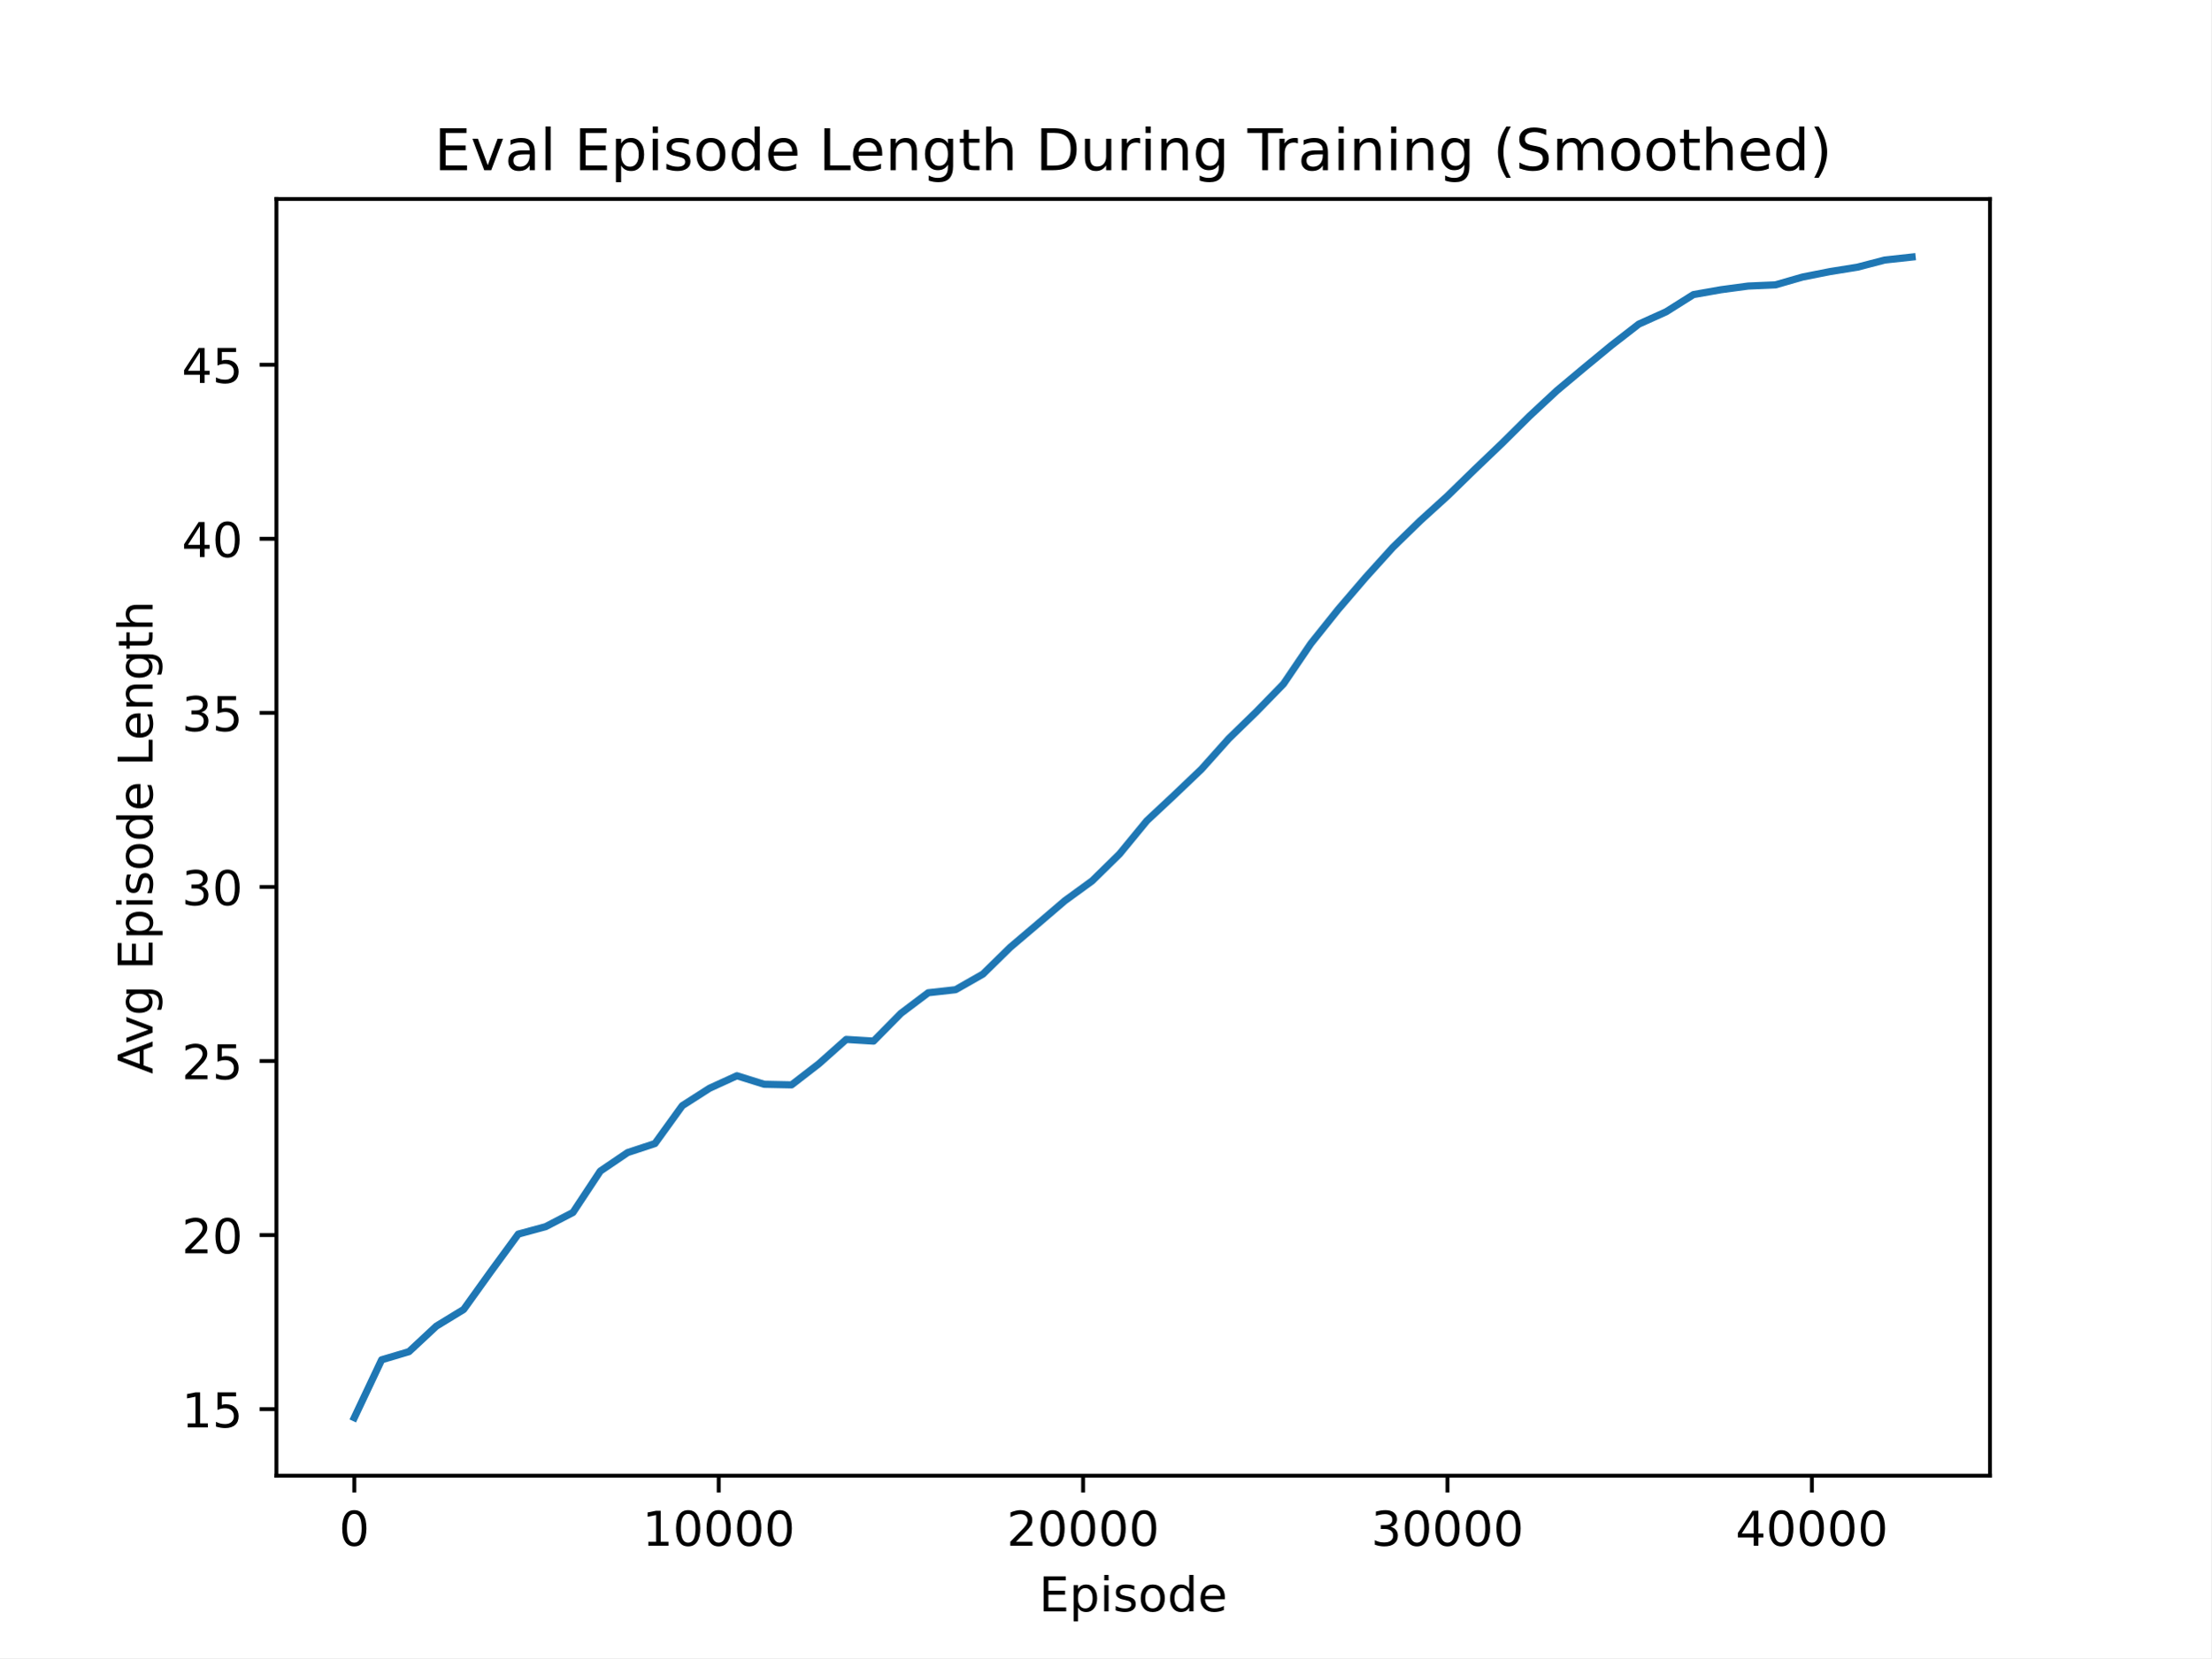
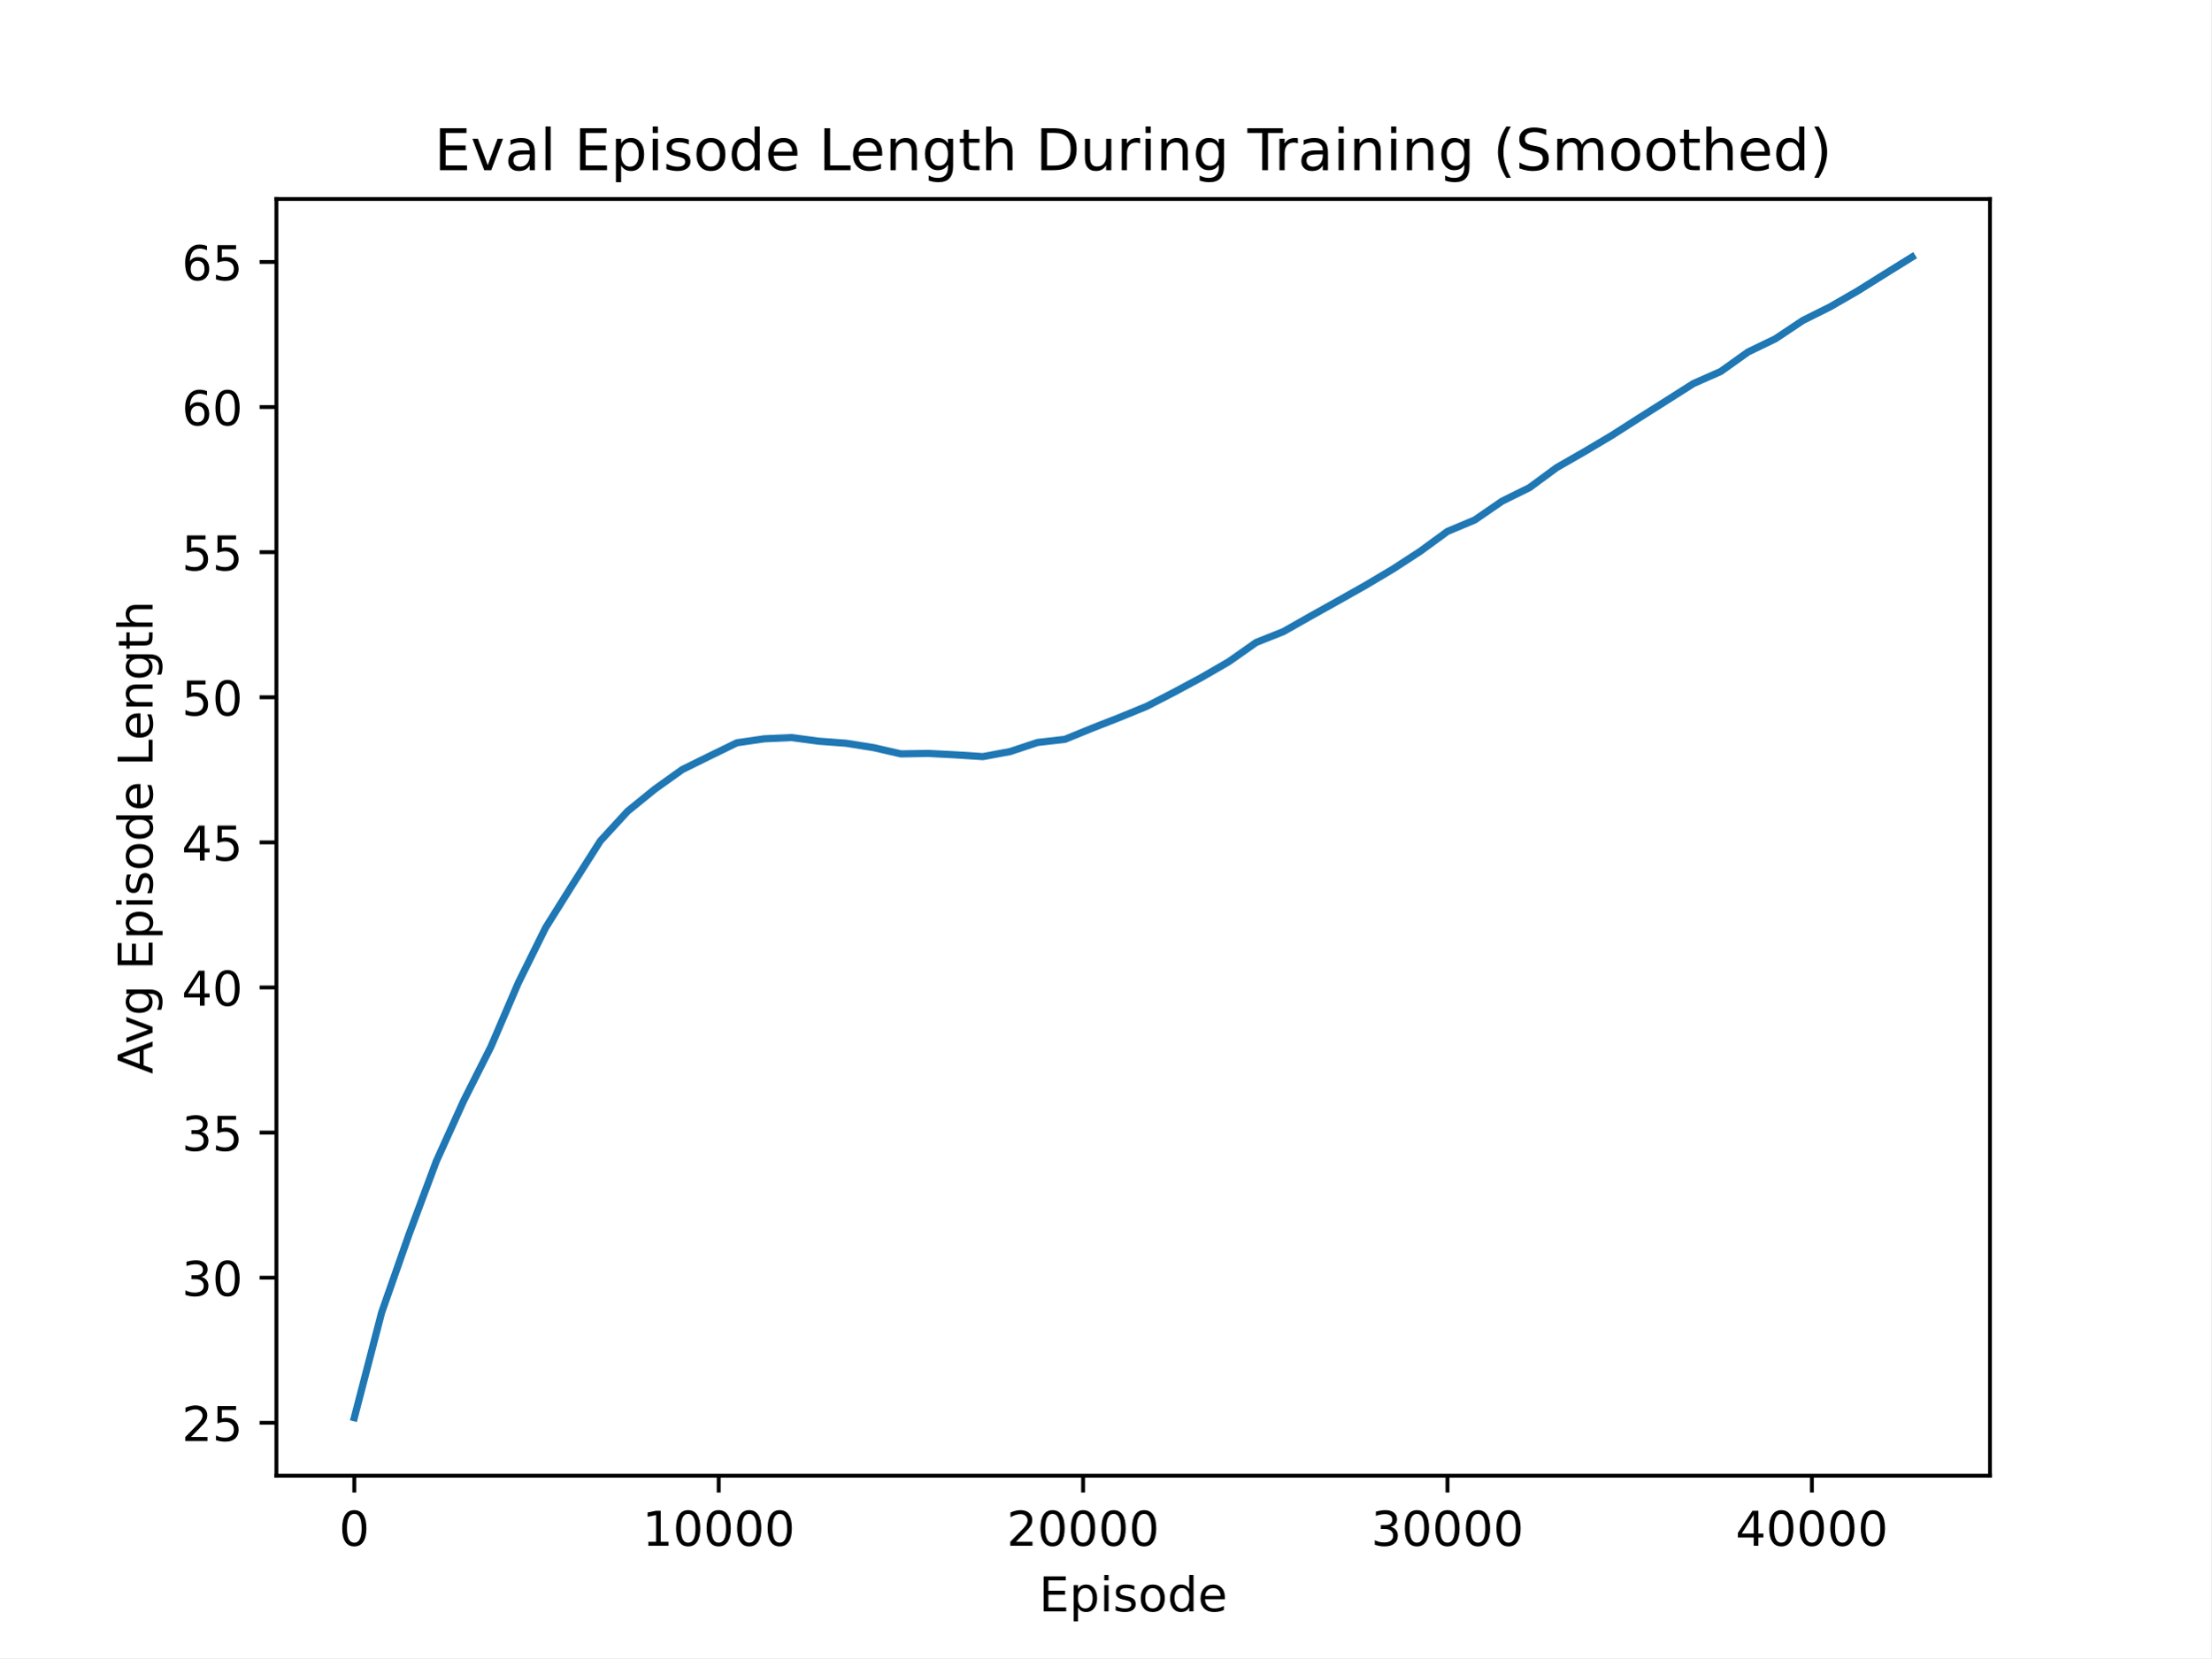
<svg xmlns="http://www.w3.org/2000/svg" xmlns:xlink="http://www.w3.org/1999/xlink" width="460.8pt" height="345.6pt" viewBox="0 0 460.8 345.6" version="1.1">
  <defs>
    <style type="text/css">*{stroke-linejoin: round; stroke-linecap: butt}</style>
  </defs>
  <g id="figure_1">
    <g id="patch_1">
      <path d="M 0 345.6  L 460.8 345.6  L 460.8 0  L 0 0  z " style="fill: #ffffff" />
    </g>
    <g id="axes_1">
      <g id="patch_2">
        <path d="M 57.6 307.584  L 414.72 307.584  L 414.72 41.472  L 57.6 41.472  z " style="fill: #ffffff" />
      </g>
      <g id="matplotlib.axis_1">
        <g id="xtick_1">
          <g id="line2d_1">
            <defs>
-               <path id="m9634bad3b2" d="M 0 0  L 0 3.5  " style="stroke: #000000; stroke-width: 0.8" />
+               <path id="m3e9a5127b5" d="M 0 0  L 0 3.5  " style="stroke: #000000; stroke-width: 0.8" />
            </defs>
            <g>
-               <use xlink:href="#m9634bad3b2" x="73.833" y="307.584" style="stroke: #000000; stroke-width: 0.8" />
+               <use xlink:href="#m3e9a5127b5" x="73.833" y="307.584" style="stroke: #000000; stroke-width: 0.8" />
            </g>
          </g>
          <g id="text_1">
            <g transform="translate(70.65148 322.1824) scale(0.1 -0.1)">
              <defs>
                <path id="DejaVuSans-30" d="M 2034 4250  Q 1547 4250 1301 3770  Q 1056 3291 1056 2328  Q 1056 1369 1301 889  Q 1547 409 2034 409  Q 2525 409 2770 889  Q 3016 1369 3016 2328  Q 3016 3291 2770 3770  Q 2525 4250 2034 4250  z M 2034 4750  Q 2819 4750 3233 4129  Q 3647 3509 3647 2328  Q 3647 1150 3233 529  Q 2819 -91 2034 -91  Q 1250 -91 836 529  Q 422 1150 422 2328  Q 422 3509 836 4129  Q 1250 4750 2034 4750  z " transform="scale(0.015625)" />
              </defs>
              <use xlink:href="#DejaVuSans-30" />
            </g>
          </g>
        </g>
        <g id="xtick_2">
          <g id="line2d_2">
            <g>
-               <use xlink:href="#m9634bad3b2" x="149.775" y="307.584" style="stroke: #000000; stroke-width: 0.8" />
+               <use xlink:href="#m3e9a5127b5" x="149.775" y="307.584" style="stroke: #000000; stroke-width: 0.8" />
            </g>
          </g>
          <g id="text_2">
            <g transform="translate(133.8691 322.1824) scale(0.1 -0.1)">
              <defs>
                <path id="DejaVuSans-31" d="M 794 531  L 1825 531  L 1825 4091  L 703 3866  L 703 4441  L 1819 4666  L 2450 4666  L 2450 531  L 3481 531  L 3481 0  L 794 0  L 794 531  z " transform="scale(0.015625)" />
              </defs>
              <use xlink:href="#DejaVuSans-31" />
              <use xlink:href="#DejaVuSans-30" x="63.623" />
              <use xlink:href="#DejaVuSans-30" x="127.246" />
              <use xlink:href="#DejaVuSans-30" x="190.869" />
              <use xlink:href="#DejaVuSans-30" x="254.492" />
            </g>
          </g>
        </g>
        <g id="xtick_3">
          <g id="line2d_3">
            <g>
-               <use xlink:href="#m9634bad3b2" x="225.718" y="307.584" style="stroke: #000000; stroke-width: 0.8" />
+               <use xlink:href="#m3e9a5127b5" x="225.718" y="307.584" style="stroke: #000000; stroke-width: 0.8" />
            </g>
          </g>
          <g id="text_3">
            <g transform="translate(209.8116 322.1824) scale(0.1 -0.1)">
              <defs>
                <path id="DejaVuSans-32" d="M 1228 531  L 3431 531  L 3431 0  L 469 0  L 469 531  Q 828 903 1448 1529  Q 2069 2156 2228 2338  Q 2531 2678 2651 2914  Q 2772 3150 2772 3378  Q 2772 3750 2511 3984  Q 2250 4219 1831 4219  Q 1534 4219 1204 4116  Q 875 4013 500 3803  L 500 4441  Q 881 4594 1212 4672  Q 1544 4750 1819 4750  Q 2544 4750 2975 4387  Q 3406 4025 3406 3419  Q 3406 3131 3298 2873  Q 3191 2616 2906 2266  Q 2828 2175 2409 1742  Q 1991 1309 1228 531  z " transform="scale(0.015625)" />
              </defs>
              <use xlink:href="#DejaVuSans-32" />
              <use xlink:href="#DejaVuSans-30" x="63.623" />
              <use xlink:href="#DejaVuSans-30" x="127.246" />
              <use xlink:href="#DejaVuSans-30" x="190.869" />
              <use xlink:href="#DejaVuSans-30" x="254.492" />
            </g>
          </g>
        </g>
        <g id="xtick_4">
          <g id="line2d_4">
            <g>
-               <use xlink:href="#m9634bad3b2" x="301.66" y="307.584" style="stroke: #000000; stroke-width: 0.8" />
+               <use xlink:href="#m3e9a5127b5" x="301.66" y="307.584" style="stroke: #000000; stroke-width: 0.8" />
            </g>
          </g>
          <g id="text_4">
            <g transform="translate(285.7542 322.1824) scale(0.1 -0.1)">
              <defs>
                <path id="DejaVuSans-33" d="M 2597 2516  Q 3050 2419 3304 2112  Q 3559 1806 3559 1356  Q 3559 666 3084 287  Q 2609 -91 1734 -91  Q 1441 -91 1130 -33  Q 819 25 488 141  L 488 750  Q 750 597 1062 519  Q 1375 441 1716 441  Q 2309 441 2620 675  Q 2931 909 2931 1356  Q 2931 1769 2642 2001  Q 2353 2234 1838 2234  L 1294 2234  L 1294 2753  L 1863 2753  Q 2328 2753 2575 2939  Q 2822 3125 2822 3475  Q 2822 3834 2567 4026  Q 2313 4219 1838 4219  Q 1578 4219 1281 4162  Q 984 4106 628 3988  L 628 4550  Q 988 4650 1302 4700  Q 1616 4750 1894 4750  Q 2613 4750 3031 4423  Q 3450 4097 3450 3541  Q 3450 3153 3228 2886  Q 3006 2619 2597 2516  z " transform="scale(0.015625)" />
              </defs>
              <use xlink:href="#DejaVuSans-33" />
              <use xlink:href="#DejaVuSans-30" x="63.623" />
              <use xlink:href="#DejaVuSans-30" x="127.246" />
              <use xlink:href="#DejaVuSans-30" x="190.869" />
              <use xlink:href="#DejaVuSans-30" x="254.492" />
            </g>
          </g>
        </g>
        <g id="xtick_5">
          <g id="line2d_5">
            <g>
-               <use xlink:href="#m9634bad3b2" x="377.603" y="307.584" style="stroke: #000000; stroke-width: 0.8" />
+               <use xlink:href="#m3e9a5127b5" x="377.603" y="307.584" style="stroke: #000000; stroke-width: 0.8" />
            </g>
          </g>
          <g id="text_5">
            <g transform="translate(361.6968 322.1824) scale(0.1 -0.1)">
              <defs>
                <path id="DejaVuSans-34" d="M 2419 4116  L 825 1625  L 2419 1625  L 2419 4116  z M 2253 4666  L 3047 4666  L 3047 1625  L 3713 1625  L 3713 1100  L 3047 1100  L 3047 0  L 2419 0  L 2419 1100  L 313 1100  L 313 1709  L 2253 4666  z " transform="scale(0.015625)" />
              </defs>
              <use xlink:href="#DejaVuSans-34" />
              <use xlink:href="#DejaVuSans-30" x="63.623" />
              <use xlink:href="#DejaVuSans-30" x="127.246" />
              <use xlink:href="#DejaVuSans-30" x="190.869" />
              <use xlink:href="#DejaVuSans-30" x="254.492" />
            </g>
          </g>
        </g>
        <g id="text_6">
          <g transform="translate(216.5225 335.8606) scale(0.1 -0.1)">
            <defs>
              <path id="DejaVuSans-45" d="M 628 4666  L 3578 4666  L 3578 4134  L 1259 4134  L 1259 2753  L 3481 2753  L 3481 2222  L 1259 2222  L 1259 531  L 3634 531  L 3634 0  L 628 0  L 628 4666  z " transform="scale(0.015625)" />
              <path id="DejaVuSans-70" d="M 1159 525  L 1159 -1331  L 581 -1331  L 581 3500  L 1159 3500  L 1159 2969  Q 1341 3281 1617 3432  Q 1894 3584 2278 3584  Q 2916 3584 3314 3078  Q 3713 2572 3713 1747  Q 3713 922 3314 415  Q 2916 -91 2278 -91  Q 1894 -91 1617 61  Q 1341 213 1159 525  z M 3116 1747  Q 3116 2381 2855 2742  Q 2594 3103 2138 3103  Q 1681 3103 1420 2742  Q 1159 2381 1159 1747  Q 1159 1113 1420 752  Q 1681 391 2138 391  Q 2594 391 2855 752  Q 3116 1113 3116 1747  z " transform="scale(0.015625)" />
              <path id="DejaVuSans-69" d="M 603 3500  L 1178 3500  L 1178 0  L 603 0  L 603 3500  z M 603 4863  L 1178 4863  L 1178 4134  L 603 4134  L 603 4863  z " transform="scale(0.015625)" />
              <path id="DejaVuSans-73" d="M 2834 3397  L 2834 2853  Q 2591 2978 2328 3040  Q 2066 3103 1784 3103  Q 1356 3103 1142 2972  Q 928 2841 928 2578  Q 928 2378 1081 2264  Q 1234 2150 1697 2047  L 1894 2003  Q 2506 1872 2764 1633  Q 3022 1394 3022 966  Q 3022 478 2636 193  Q 2250 -91 1575 -91  Q 1294 -91 989 -36  Q 684 19 347 128  L 347 722  Q 666 556 975 473  Q 1284 391 1588 391  Q 1994 391 2212 530  Q 2431 669 2431 922  Q 2431 1156 2273 1281  Q 2116 1406 1581 1522  L 1381 1569  Q 847 1681 609 1914  Q 372 2147 372 2553  Q 372 3047 722 3315  Q 1072 3584 1716 3584  Q 2034 3584 2315 3537  Q 2597 3491 2834 3397  z " transform="scale(0.015625)" />
              <path id="DejaVuSans-6f" d="M 1959 3097  Q 1497 3097 1228 2736  Q 959 2375 959 1747  Q 959 1119 1226 758  Q 1494 397 1959 397  Q 2419 397 2687 759  Q 2956 1122 2956 1747  Q 2956 2369 2687 2733  Q 2419 3097 1959 3097  z M 1959 3584  Q 2709 3584 3137 3096  Q 3566 2609 3566 1747  Q 3566 888 3137 398  Q 2709 -91 1959 -91  Q 1206 -91 779 398  Q 353 888 353 1747  Q 353 2609 779 3096  Q 1206 3584 1959 3584  z " transform="scale(0.015625)" />
              <path id="DejaVuSans-64" d="M 2906 2969  L 2906 4863  L 3481 4863  L 3481 0  L 2906 0  L 2906 525  Q 2725 213 2448 61  Q 2172 -91 1784 -91  Q 1150 -91 751 415  Q 353 922 353 1747  Q 353 2572 751 3078  Q 1150 3584 1784 3584  Q 2172 3584 2448 3432  Q 2725 3281 2906 2969  z M 947 1747  Q 947 1113 1208 752  Q 1469 391 1925 391  Q 2381 391 2643 752  Q 2906 1113 2906 1747  Q 2906 2381 2643 2742  Q 2381 3103 1925 3103  Q 1469 3103 1208 2742  Q 947 2381 947 1747  z " transform="scale(0.015625)" />
              <path id="DejaVuSans-65" d="M 3597 1894  L 3597 1613  L 953 1613  Q 991 1019 1311 708  Q 1631 397 2203 397  Q 2534 397 2845 478  Q 3156 559 3463 722  L 3463 178  Q 3153 47 2828 -22  Q 2503 -91 2169 -91  Q 1331 -91 842 396  Q 353 884 353 1716  Q 353 2575 817 3079  Q 1281 3584 2069 3584  Q 2775 3584 3186 3129  Q 3597 2675 3597 1894  z M 3022 2063  Q 3016 2534 2758 2815  Q 2500 3097 2075 3097  Q 1594 3097 1305 2825  Q 1016 2553 972 2059  L 3022 2063  z " transform="scale(0.015625)" />
            </defs>
            <use xlink:href="#DejaVuSans-45" />
            <use xlink:href="#DejaVuSans-70" x="63.184" />
            <use xlink:href="#DejaVuSans-69" x="126.66" />
            <use xlink:href="#DejaVuSans-73" x="154.443" />
            <use xlink:href="#DejaVuSans-6f" x="206.543" />
            <use xlink:href="#DejaVuSans-64" x="267.725" />
            <use xlink:href="#DejaVuSans-65" x="331.201" />
          </g>
        </g>
      </g>
      <g id="matplotlib.axis_2">
        <g id="ytick_1">
          <g id="line2d_6">
            <defs>
-               <path id="me695f128b9" d="M 0 0  L -3.5 0  " style="stroke: #000000; stroke-width: 0.8" />
+               <path id="mef4257ce85" d="M 0 0  L -3.5 0  " style="stroke: #000000; stroke-width: 0.8" />
            </defs>
            <g>
-               <use xlink:href="#me695f128b9" x="57.6" y="293.715" style="stroke: #000000; stroke-width: 0.8" />
+               <use xlink:href="#mef4257ce85" x="57.6" y="296.553" style="stroke: #000000; stroke-width: 0.8" />
            </g>
          </g>
          <g id="text_7">
-             <g transform="translate(37.875 297.5147) scale(0.1 -0.1)">
+             <g transform="translate(37.875 300.3518) scale(0.1 -0.1)">
              <defs>
                <path id="DejaVuSans-35" d="M 691 4666  L 3169 4666  L 3169 4134  L 1269 4134  L 1269 2991  Q 1406 3038 1543 3061  Q 1681 3084 1819 3084  Q 2600 3084 3056 2656  Q 3513 2228 3513 1497  Q 3513 744 3044 326  Q 2575 -91 1722 -91  Q 1428 -91 1123 -41  Q 819 9 494 109  L 494 744  Q 775 591 1075 516  Q 1375 441 1709 441  Q 2250 441 2565 725  Q 2881 1009 2881 1497  Q 2881 1984 2565 2268  Q 2250 2553 1709 2553  Q 1456 2553 1204 2497  Q 953 2441 691 2322  L 691 4666  z " transform="scale(0.015625)" />
              </defs>
-               <use xlink:href="#DejaVuSans-31" />
+               <use xlink:href="#DejaVuSans-32" />
              <use xlink:href="#DejaVuSans-35" x="63.623" />
            </g>
          </g>
        </g>
        <g id="ytick_2">
          <g id="line2d_7">
            <g>
-               <use xlink:href="#me695f128b9" x="57.6" y="257.432" style="stroke: #000000; stroke-width: 0.8" />
+               <use xlink:href="#mef4257ce85" x="57.6" y="266.308" style="stroke: #000000; stroke-width: 0.8" />
            </g>
          </g>
          <g id="text_8">
-             <g transform="translate(37.875 261.2315) scale(0.1 -0.1)">
-               <use xlink:href="#DejaVuSans-32" />
+             <g transform="translate(37.875 270.1073) scale(0.1 -0.1)">
+               <use xlink:href="#DejaVuSans-33" />
              <use xlink:href="#DejaVuSans-30" x="63.623" />
            </g>
          </g>
        </g>
        <g id="ytick_3">
          <g id="line2d_8">
            <g>
-               <use xlink:href="#me695f128b9" x="57.6" y="221.149" style="stroke: #000000; stroke-width: 0.8" />
+               <use xlink:href="#mef4257ce85" x="57.6" y="236.064" style="stroke: #000000; stroke-width: 0.8" />
            </g>
          </g>
          <g id="text_9">
-             <g transform="translate(37.875 224.9482) scale(0.1 -0.1)">
-               <use xlink:href="#DejaVuSans-32" />
+             <g transform="translate(37.875 239.8628) scale(0.1 -0.1)">
+               <use xlink:href="#DejaVuSans-33" />
              <use xlink:href="#DejaVuSans-35" x="63.623" />
            </g>
          </g>
        </g>
        <g id="ytick_4">
          <g id="line2d_9">
            <g>
-               <use xlink:href="#me695f128b9" x="57.6" y="184.866" style="stroke: #000000; stroke-width: 0.8" />
+               <use xlink:href="#mef4257ce85" x="57.6" y="205.819" style="stroke: #000000; stroke-width: 0.8" />
            </g>
          </g>
          <g id="text_10">
-             <g transform="translate(37.875 188.665) scale(0.1 -0.1)">
-               <use xlink:href="#DejaVuSans-33" />
+             <g transform="translate(37.875 209.6182) scale(0.1 -0.1)">
+               <use xlink:href="#DejaVuSans-34" />
              <use xlink:href="#DejaVuSans-30" x="63.623" />
            </g>
          </g>
        </g>
        <g id="ytick_5">
          <g id="line2d_10">
            <g>
-               <use xlink:href="#me695f128b9" x="57.6" y="148.583" style="stroke: #000000; stroke-width: 0.8" />
+               <use xlink:href="#mef4257ce85" x="57.6" y="175.574" style="stroke: #000000; stroke-width: 0.8" />
            </g>
          </g>
          <g id="text_11">
-             <g transform="translate(37.875 152.3818) scale(0.1 -0.1)">
-               <use xlink:href="#DejaVuSans-33" />
+             <g transform="translate(37.875 179.3737) scale(0.1 -0.1)">
+               <use xlink:href="#DejaVuSans-34" />
              <use xlink:href="#DejaVuSans-35" x="63.623" />
            </g>
          </g>
        </g>
        <g id="ytick_6">
          <g id="line2d_11">
            <g>
-               <use xlink:href="#me695f128b9" x="57.6" y="112.299" style="stroke: #000000; stroke-width: 0.8" />
+               <use xlink:href="#mef4257ce85" x="57.6" y="145.33" style="stroke: #000000; stroke-width: 0.8" />
            </g>
          </g>
          <g id="text_12">
-             <g transform="translate(37.875 116.0986) scale(0.1 -0.1)">
-               <use xlink:href="#DejaVuSans-34" />
+             <g transform="translate(37.875 149.1291) scale(0.1 -0.1)">
+               <use xlink:href="#DejaVuSans-35" />
              <use xlink:href="#DejaVuSans-30" x="63.623" />
            </g>
          </g>
        </g>
        <g id="ytick_7">
          <g id="line2d_12">
            <g>
-               <use xlink:href="#me695f128b9" x="57.6" y="76.016" style="stroke: #000000; stroke-width: 0.8" />
+               <use xlink:href="#mef4257ce85" x="57.6" y="115.085" style="stroke: #000000; stroke-width: 0.8" />
            </g>
          </g>
          <g id="text_13">
-             <g transform="translate(37.875 79.8154) scale(0.1 -0.1)">
-               <use xlink:href="#DejaVuSans-34" />
-               <use xlink:href="#DejaVuSans-35" x="63.623" />
-             </g>
-           </g>
-         </g>
-         <g id="text_14">
+             <g transform="translate(37.875 118.8846) scale(0.1 -0.1)">
+               <use xlink:href="#DejaVuSans-35" />
+               <use xlink:href="#DejaVuSans-35" x="63.623" />
+             </g>
+           </g>
+         </g>
+         <g id="ytick_8">
+           <g id="line2d_13">
+             <g>
+               <use xlink:href="#mef4257ce85" x="57.6" y="84.841" style="stroke: #000000; stroke-width: 0.8" />
+             </g>
+           </g>
+           <g id="text_14">
+             <g transform="translate(37.875 88.64007) scale(0.1 -0.1)">
+               <defs>
+                 <path id="DejaVuSans-36" d="M 2113 2584  Q 1688 2584 1439 2293  Q 1191 2003 1191 1497  Q 1191 994 1439 701  Q 1688 409 2113 409  Q 2538 409 2786 701  Q 3034 994 3034 1497  Q 3034 2003 2786 2293  Q 2538 2584 2113 2584  z M 3366 4563  L 3366 3988  Q 3128 4100 2886 4159  Q 2644 4219 2406 4219  Q 1781 4219 1451 3797  Q 1122 3375 1075 2522  Q 1259 2794 1537 2939  Q 1816 3084 2150 3084  Q 2853 3084 3261 2657  Q 3669 2231 3669 1497  Q 3669 778 3244 343  Q 2819 -91 2113 -91  Q 1303 -91 875 529  Q 447 1150 447 2328  Q 447 3434 972 4092  Q 1497 4750 2381 4750  Q 2619 4750 2861 4703  Q 3103 4656 3366 4563  z " transform="scale(0.015625)" />
+               </defs>
+               <use xlink:href="#DejaVuSans-36" />
+               <use xlink:href="#DejaVuSans-30" x="63.623" />
+             </g>
+           </g>
+         </g>
+         <g id="ytick_9">
+           <g id="line2d_14">
+             <g>
+               <use xlink:href="#mef4257ce85" x="57.6" y="54.596" style="stroke: #000000; stroke-width: 0.8" />
+             </g>
+           </g>
+           <g id="text_15">
+             <g transform="translate(37.875 58.39553) scale(0.1 -0.1)">
+               <use xlink:href="#DejaVuSans-36" />
+               <use xlink:href="#DejaVuSans-35" x="63.623" />
+             </g>
+           </g>
+         </g>
+         <g id="text_16">
          <g transform="translate(31.79531 223.8507) rotate(-90) scale(0.1 -0.1)">
            <defs>
              <path id="DejaVuSans-41" d="M 2188 4044  L 1331 1722  L 3047 1722  L 2188 4044  z M 1831 4666  L 2547 4666  L 4325 0  L 3669 0  L 3244 1197  L 1141 1197  L 716 0  L 50 0  L 1831 4666  z " transform="scale(0.015625)" />
              <path id="DejaVuSans-76" d="M 191 3500  L 800 3500  L 1894 563  L 2988 3500  L 3597 3500  L 2284 0  L 1503 0  L 191 3500  z " transform="scale(0.015625)" />
              <path id="DejaVuSans-67" d="M 2906 1791  Q 2906 2416 2648 2759  Q 2391 3103 1925 3103  Q 1463 3103 1205 2759  Q 947 2416 947 1791  Q 947 1169 1205 825  Q 1463 481 1925 481  Q 2391 481 2648 825  Q 2906 1169 2906 1791  z M 3481 434  Q 3481 -459 3084 -895  Q 2688 -1331 1869 -1331  Q 1566 -1331 1297 -1286  Q 1028 -1241 775 -1147  L 775 -588  Q 1028 -725 1275 -790  Q 1522 -856 1778 -856  Q 2344 -856 2625 -561  Q 2906 -266 2906 331  L 2906 616  Q 2728 306 2450 153  Q 2172 0 1784 0  Q 1141 0 747 490  Q 353 981 353 1791  Q 353 2603 747 3093  Q 1141 3584 1784 3584  Q 2172 3584 2450 3431  Q 2728 3278 2906 2969  L 2906 3500  L 3481 3500  L 3481 434  z " transform="scale(0.015625)" />
              <path id="DejaVuSans-20" transform="scale(0.015625)" />
              <path id="DejaVuSans-4c" d="M 628 4666  L 1259 4666  L 1259 531  L 3531 531  L 3531 0  L 628 0  L 628 4666  z " transform="scale(0.015625)" />
              <path id="DejaVuSans-6e" d="M 3513 2113  L 3513 0  L 2938 0  L 2938 2094  Q 2938 2591 2744 2837  Q 2550 3084 2163 3084  Q 1697 3084 1428 2787  Q 1159 2491 1159 1978  L 1159 0  L 581 0  L 581 3500  L 1159 3500  L 1159 2956  Q 1366 3272 1645 3428  Q 1925 3584 2291 3584  Q 2894 3584 3203 3211  Q 3513 2838 3513 2113  z " transform="scale(0.015625)" />
              <path id="DejaVuSans-74" d="M 1172 4494  L 1172 3500  L 2356 3500  L 2356 3053  L 1172 3053  L 1172 1153  Q 1172 725 1289 603  Q 1406 481 1766 481  L 2356 481  L 2356 0  L 1766 0  Q 1100 0 847 248  Q 594 497 594 1153  L 594 3053  L 172 3053  L 172 3500  L 594 3500  L 594 4494  L 1172 4494  z " transform="scale(0.015625)" />
              <path id="DejaVuSans-68" d="M 3513 2113  L 3513 0  L 2938 0  L 2938 2094  Q 2938 2591 2744 2837  Q 2550 3084 2163 3084  Q 1697 3084 1428 2787  Q 1159 2491 1159 1978  L 1159 0  L 581 0  L 581 4863  L 1159 4863  L 1159 2956  Q 1366 3272 1645 3428  Q 1925 3584 2291 3584  Q 2894 3584 3203 3211  Q 3513 2838 3513 2113  z " transform="scale(0.015625)" />
            </defs>
            <use xlink:href="#DejaVuSans-41" />
            <use xlink:href="#DejaVuSans-76" x="62.533" />
            <use xlink:href="#DejaVuSans-67" x="121.713" />
            <use xlink:href="#DejaVuSans-20" x="185.189" />
            <use xlink:href="#DejaVuSans-45" x="216.977" />
            <use xlink:href="#DejaVuSans-70" x="280.16" />
            <use xlink:href="#DejaVuSans-69" x="343.637" />
            <use xlink:href="#DejaVuSans-73" x="371.42" />
            <use xlink:href="#DejaVuSans-6f" x="423.52" />
            <use xlink:href="#DejaVuSans-64" x="484.701" />
            <use xlink:href="#DejaVuSans-65" x="548.178" />
            <use xlink:href="#DejaVuSans-20" x="609.701" />
            <use xlink:href="#DejaVuSans-4c" x="641.488" />
            <use xlink:href="#DejaVuSans-65" x="695.451" />
            <use xlink:href="#DejaVuSans-6e" x="756.975" />
            <use xlink:href="#DejaVuSans-67" x="820.354" />
            <use xlink:href="#DejaVuSans-74" x="883.83" />
            <use xlink:href="#DejaVuSans-68" x="923.039" />
          </g>
        </g>
      </g>
-       <g id="line2d_13">
-         <path d="M 73.833 295.488  L 79.528 283.43  L 85.224 281.73  L 90.92 276.42  L 96.616 272.943  L 102.311 265.006  L 108.007 257.226  L 113.703 255.679  L 119.398 252.725  L 125.094 244.1  L 130.79 240.235  L 136.485 238.357  L 142.181 230.466  L 147.877 226.822  L 153.572 224.22  L 159.268 226.001  L 164.964 226.121  L 170.66 221.719  L 176.355 216.648  L 182.051 216.996  L 187.747 211.22  L 193.442 206.923  L 199.138 206.285  L 204.834 203.041  L 210.529 197.455  L 216.225 192.615  L 221.921 187.739  L 227.616 183.595  L 233.312 178.002  L 239.008 171.07  L 244.704 165.744  L 250.399 160.311  L 256.095 153.937  L 261.791 148.396  L 267.486 142.551  L 273.182 134.151  L 278.878 127.031  L 284.573 120.392  L 290.269 114.093  L 295.965 108.549  L 301.66 103.38  L 307.356 97.825  L 313.052 92.379  L 318.748 86.73  L 324.443 81.433  L 330.139 76.665  L 335.835 71.968  L 341.53 67.551  L 347.226 64.983  L 352.922 61.396  L 358.617 60.388  L 364.313 59.618  L 370.009 59.369  L 375.704 57.727  L 381.4 56.6  L 387.096 55.681  L 392.792 54.192  L 398.487 53.568  " clip-path="url(#p0192cb2b19)" style="fill: none; stroke: #1f77b4; stroke-width: 1.5; stroke-linecap: square" />
+       <g id="line2d_15">
+         <path d="M 73.833 295.488  L 79.528 273.579  L 85.224 257.312  L 90.92 242.054  L 96.616 229.457  L 102.311 218.156  L 108.007 204.87  L 113.703 193.356  L 119.398 184.26  L 125.094 175.299  L 130.79 169.092  L 136.485 164.469  L 142.181 160.402  L 147.877 157.592  L 153.572 154.819  L 159.268 153.988  L 164.964 153.73  L 170.66 154.49  L 176.355 154.918  L 182.051 155.825  L 187.747 157.13  L 193.442 157.037  L 199.138 157.331  L 204.834 157.7  L 210.529 156.643  L 216.225 154.753  L 221.921 154.101  L 227.616 151.773  L 233.312 149.541  L 239.008 147.203  L 244.704 144.265  L 250.399 141.203  L 256.095 137.907  L 261.791 133.902  L 267.486 131.634  L 273.182 128.399  L 278.878 125.221  L 284.573 122.008  L 290.269 118.624  L 295.965 114.918  L 301.66 110.758  L 307.356 108.368  L 313.052 104.448  L 318.748 101.636  L 324.443 97.446  L 330.139 94.18  L 335.835 90.798  L 341.53 87.156  L 347.226 83.554  L 352.922 79.937  L 358.617 77.419  L 364.313 73.356  L 370.009 70.605  L 375.704 66.801  L 381.4 63.954  L 387.096 60.672  L 392.792 57.106  L 398.487 53.568  " clip-path="url(#p1b4a6529cf)" style="fill: none; stroke: #1f77b4; stroke-width: 1.5; stroke-linecap: square" />
      </g>
      <g id="patch_3">
        <path d="M 57.6 307.584  L 57.6 41.472  " style="fill: none; stroke: #000000; stroke-width: 0.8; stroke-linejoin: miter; stroke-linecap: square" />
      </g>
      <g id="patch_4">
        <path d="M 414.72 307.584  L 414.72 41.472  " style="fill: none; stroke: #000000; stroke-width: 0.8; stroke-linejoin: miter; stroke-linecap: square" />
      </g>
      <g id="patch_5">
        <path d="M 57.6 307.584  L 414.72 307.584  " style="fill: none; stroke: #000000; stroke-width: 0.8; stroke-linejoin: miter; stroke-linecap: square" />
      </g>
      <g id="patch_6">
        <path d="M 57.6 41.472  L 414.72 41.472  " style="fill: none; stroke: #000000; stroke-width: 0.8; stroke-linejoin: miter; stroke-linecap: square" />
      </g>
-       <g id="text_15">
+       <g id="text_17">
        <g transform="translate(90.50625 35.472) scale(0.12 -0.12)">
          <defs>
            <path id="DejaVuSans-61" d="M 2194 1759  Q 1497 1759 1228 1600  Q 959 1441 959 1056  Q 959 750 1161 570  Q 1363 391 1709 391  Q 2188 391 2477 730  Q 2766 1069 2766 1631  L 2766 1759  L 2194 1759  z M 3341 1997  L 3341 0  L 2766 0  L 2766 531  Q 2569 213 2275 61  Q 1981 -91 1556 -91  Q 1019 -91 701 211  Q 384 513 384 1019  Q 384 1609 779 1909  Q 1175 2209 1959 2209  L 2766 2209  L 2766 2266  Q 2766 2663 2505 2880  Q 2244 3097 1772 3097  Q 1472 3097 1187 3025  Q 903 2953 641 2809  L 641 3341  Q 956 3463 1253 3523  Q 1550 3584 1831 3584  Q 2591 3584 2966 3190  Q 3341 2797 3341 1997  z " transform="scale(0.015625)" />
            <path id="DejaVuSans-6c" d="M 603 4863  L 1178 4863  L 1178 0  L 603 0  L 603 4863  z " transform="scale(0.015625)" />
            <path id="DejaVuSans-44" d="M 1259 4147  L 1259 519  L 2022 519  Q 2988 519 3436 956  Q 3884 1394 3884 2338  Q 3884 3275 3436 3711  Q 2988 4147 2022 4147  L 1259 4147  z M 628 4666  L 1925 4666  Q 3281 4666 3915 4102  Q 4550 3538 4550 2338  Q 4550 1131 3912 565  Q 3275 0 1925 0  L 628 0  L 628 4666  z " transform="scale(0.015625)" />
            <path id="DejaVuSans-75" d="M 544 1381  L 544 3500  L 1119 3500  L 1119 1403  Q 1119 906 1312 657  Q 1506 409 1894 409  Q 2359 409 2629 706  Q 2900 1003 2900 1516  L 2900 3500  L 3475 3500  L 3475 0  L 2900 0  L 2900 538  Q 2691 219 2414 64  Q 2138 -91 1772 -91  Q 1169 -91 856 284  Q 544 659 544 1381  z M 1991 3584  L 1991 3584  z " transform="scale(0.015625)" />
            <path id="DejaVuSans-72" d="M 2631 2963  Q 2534 3019 2420 3045  Q 2306 3072 2169 3072  Q 1681 3072 1420 2755  Q 1159 2438 1159 1844  L 1159 0  L 581 0  L 581 3500  L 1159 3500  L 1159 2956  Q 1341 3275 1631 3429  Q 1922 3584 2338 3584  Q 2397 3584 2469 3576  Q 2541 3569 2628 3553  L 2631 2963  z " transform="scale(0.015625)" />
            <path id="DejaVuSans-54" d="M -19 4666  L 3928 4666  L 3928 4134  L 2272 4134  L 2272 0  L 1638 0  L 1638 4134  L -19 4134  L -19 4666  z " transform="scale(0.015625)" />
            <path id="DejaVuSans-28" d="M 1984 4856  Q 1566 4138 1362 3434  Q 1159 2731 1159 2009  Q 1159 1288 1364 580  Q 1569 -128 1984 -844  L 1484 -844  Q 1016 -109 783 600  Q 550 1309 550 2009  Q 550 2706 781 3412  Q 1013 4119 1484 4856  L 1984 4856  z " transform="scale(0.015625)" />
            <path id="DejaVuSans-53" d="M 3425 4513  L 3425 3897  Q 3066 4069 2747 4153  Q 2428 4238 2131 4238  Q 1616 4238 1336 4038  Q 1056 3838 1056 3469  Q 1056 3159 1242 3001  Q 1428 2844 1947 2747  L 2328 2669  Q 3034 2534 3370 2195  Q 3706 1856 3706 1288  Q 3706 609 3251 259  Q 2797 -91 1919 -91  Q 1588 -91 1214 -16  Q 841 59 441 206  L 441 856  Q 825 641 1194 531  Q 1563 422 1919 422  Q 2459 422 2753 634  Q 3047 847 3047 1241  Q 3047 1584 2836 1778  Q 2625 1972 2144 2069  L 1759 2144  Q 1053 2284 737 2584  Q 422 2884 422 3419  Q 422 4038 858 4394  Q 1294 4750 2059 4750  Q 2388 4750 2728 4690  Q 3069 4631 3425 4513  z " transform="scale(0.015625)" />
            <path id="DejaVuSans-6d" d="M 3328 2828  Q 3544 3216 3844 3400  Q 4144 3584 4550 3584  Q 5097 3584 5394 3201  Q 5691 2819 5691 2113  L 5691 0  L 5113 0  L 5113 2094  Q 5113 2597 4934 2840  Q 4756 3084 4391 3084  Q 3944 3084 3684 2787  Q 3425 2491 3425 1978  L 3425 0  L 2847 0  L 2847 2094  Q 2847 2600 2669 2842  Q 2491 3084 2119 3084  Q 1678 3084 1418 2786  Q 1159 2488 1159 1978  L 1159 0  L 581 0  L 581 3500  L 1159 3500  L 1159 2956  Q 1356 3278 1631 3431  Q 1906 3584 2284 3584  Q 2666 3584 2933 3390  Q 3200 3197 3328 2828  z " transform="scale(0.015625)" />
            <path id="DejaVuSans-29" d="M 513 4856  L 1013 4856  Q 1481 4119 1714 3412  Q 1947 2706 1947 2009  Q 1947 1309 1714 600  Q 1481 -109 1013 -844  L 513 -844  Q 928 -128 1133 580  Q 1338 1288 1338 2009  Q 1338 2731 1133 3434  Q 928 4138 513 4856  z " transform="scale(0.015625)" />
          </defs>
          <use xlink:href="#DejaVuSans-45" />
          <use xlink:href="#DejaVuSans-76" x="63.184" />
          <use xlink:href="#DejaVuSans-61" x="122.363" />
          <use xlink:href="#DejaVuSans-6c" x="183.643" />
          <use xlink:href="#DejaVuSans-20" x="211.426" />
          <use xlink:href="#DejaVuSans-45" x="243.213" />
          <use xlink:href="#DejaVuSans-70" x="306.396" />
          <use xlink:href="#DejaVuSans-69" x="369.873" />
          <use xlink:href="#DejaVuSans-73" x="397.656" />
          <use xlink:href="#DejaVuSans-6f" x="449.756" />
          <use xlink:href="#DejaVuSans-64" x="510.938" />
          <use xlink:href="#DejaVuSans-65" x="574.414" />
          <use xlink:href="#DejaVuSans-20" x="635.938" />
          <use xlink:href="#DejaVuSans-4c" x="667.725" />
          <use xlink:href="#DejaVuSans-65" x="721.688" />
          <use xlink:href="#DejaVuSans-6e" x="783.211" />
          <use xlink:href="#DejaVuSans-67" x="846.59" />
          <use xlink:href="#DejaVuSans-74" x="910.066" />
          <use xlink:href="#DejaVuSans-68" x="949.275" />
          <use xlink:href="#DejaVuSans-20" x="1012.654" />
          <use xlink:href="#DejaVuSans-44" x="1044.441" />
          <use xlink:href="#DejaVuSans-75" x="1121.443" />
          <use xlink:href="#DejaVuSans-72" x="1184.822" />
          <use xlink:href="#DejaVuSans-69" x="1225.936" />
          <use xlink:href="#DejaVuSans-6e" x="1253.719" />
          <use xlink:href="#DejaVuSans-67" x="1317.098" />
          <use xlink:href="#DejaVuSans-20" x="1380.574" />
          <use xlink:href="#DejaVuSans-54" x="1412.361" />
          <use xlink:href="#DejaVuSans-72" x="1458.695" />
          <use xlink:href="#DejaVuSans-61" x="1499.809" />
          <use xlink:href="#DejaVuSans-69" x="1561.088" />
          <use xlink:href="#DejaVuSans-6e" x="1588.871" />
          <use xlink:href="#DejaVuSans-69" x="1652.25" />
          <use xlink:href="#DejaVuSans-6e" x="1680.033" />
          <use xlink:href="#DejaVuSans-67" x="1743.412" />
          <use xlink:href="#DejaVuSans-20" x="1806.889" />
          <use xlink:href="#DejaVuSans-28" x="1838.676" />
          <use xlink:href="#DejaVuSans-53" x="1877.689" />
          <use xlink:href="#DejaVuSans-6d" x="1941.166" />
          <use xlink:href="#DejaVuSans-6f" x="2038.578" />
          <use xlink:href="#DejaVuSans-6f" x="2099.76" />
          <use xlink:href="#DejaVuSans-74" x="2160.941" />
          <use xlink:href="#DejaVuSans-68" x="2200.15" />
          <use xlink:href="#DejaVuSans-65" x="2263.529" />
          <use xlink:href="#DejaVuSans-64" x="2325.053" />
          <use xlink:href="#DejaVuSans-29" x="2388.529" />
        </g>
      </g>
    </g>
  </g>
  <defs>
-     <clipPath id="p0192cb2b19">
+     <clipPath id="p1b4a6529cf">
      <rect x="57.6" y="41.472" width="357.12" height="266.112" />
    </clipPath>
  </defs>
</svg>
